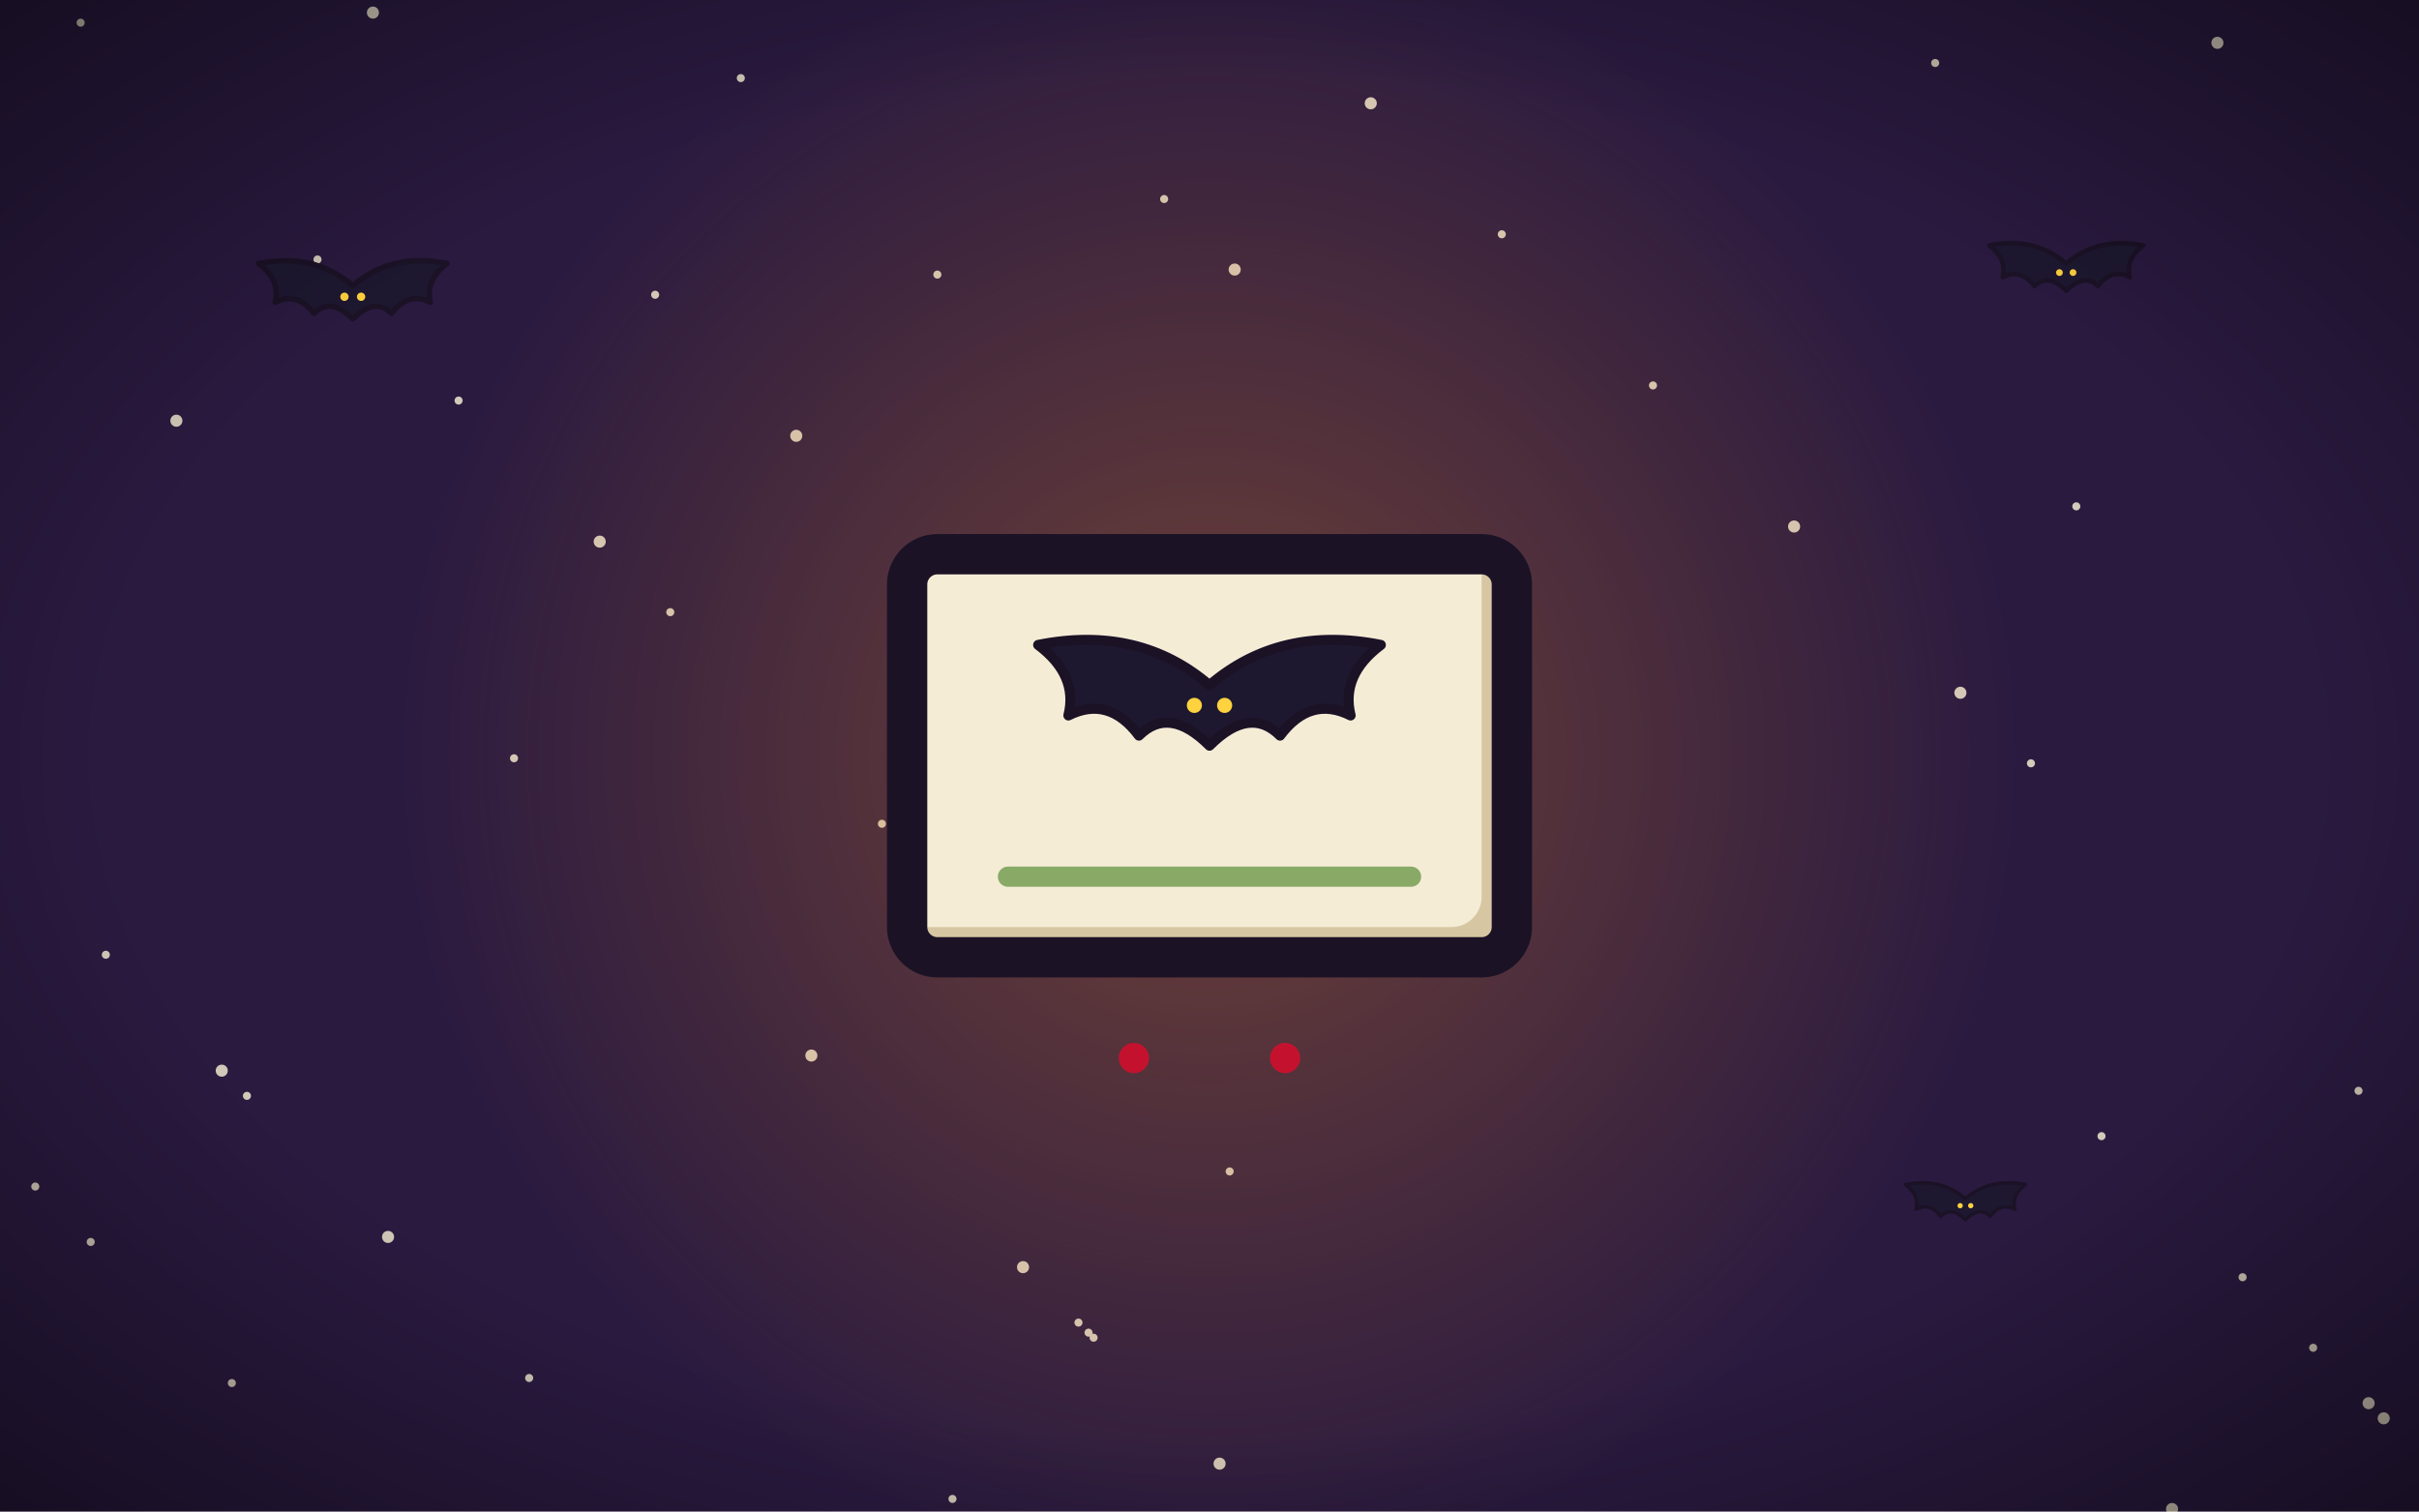
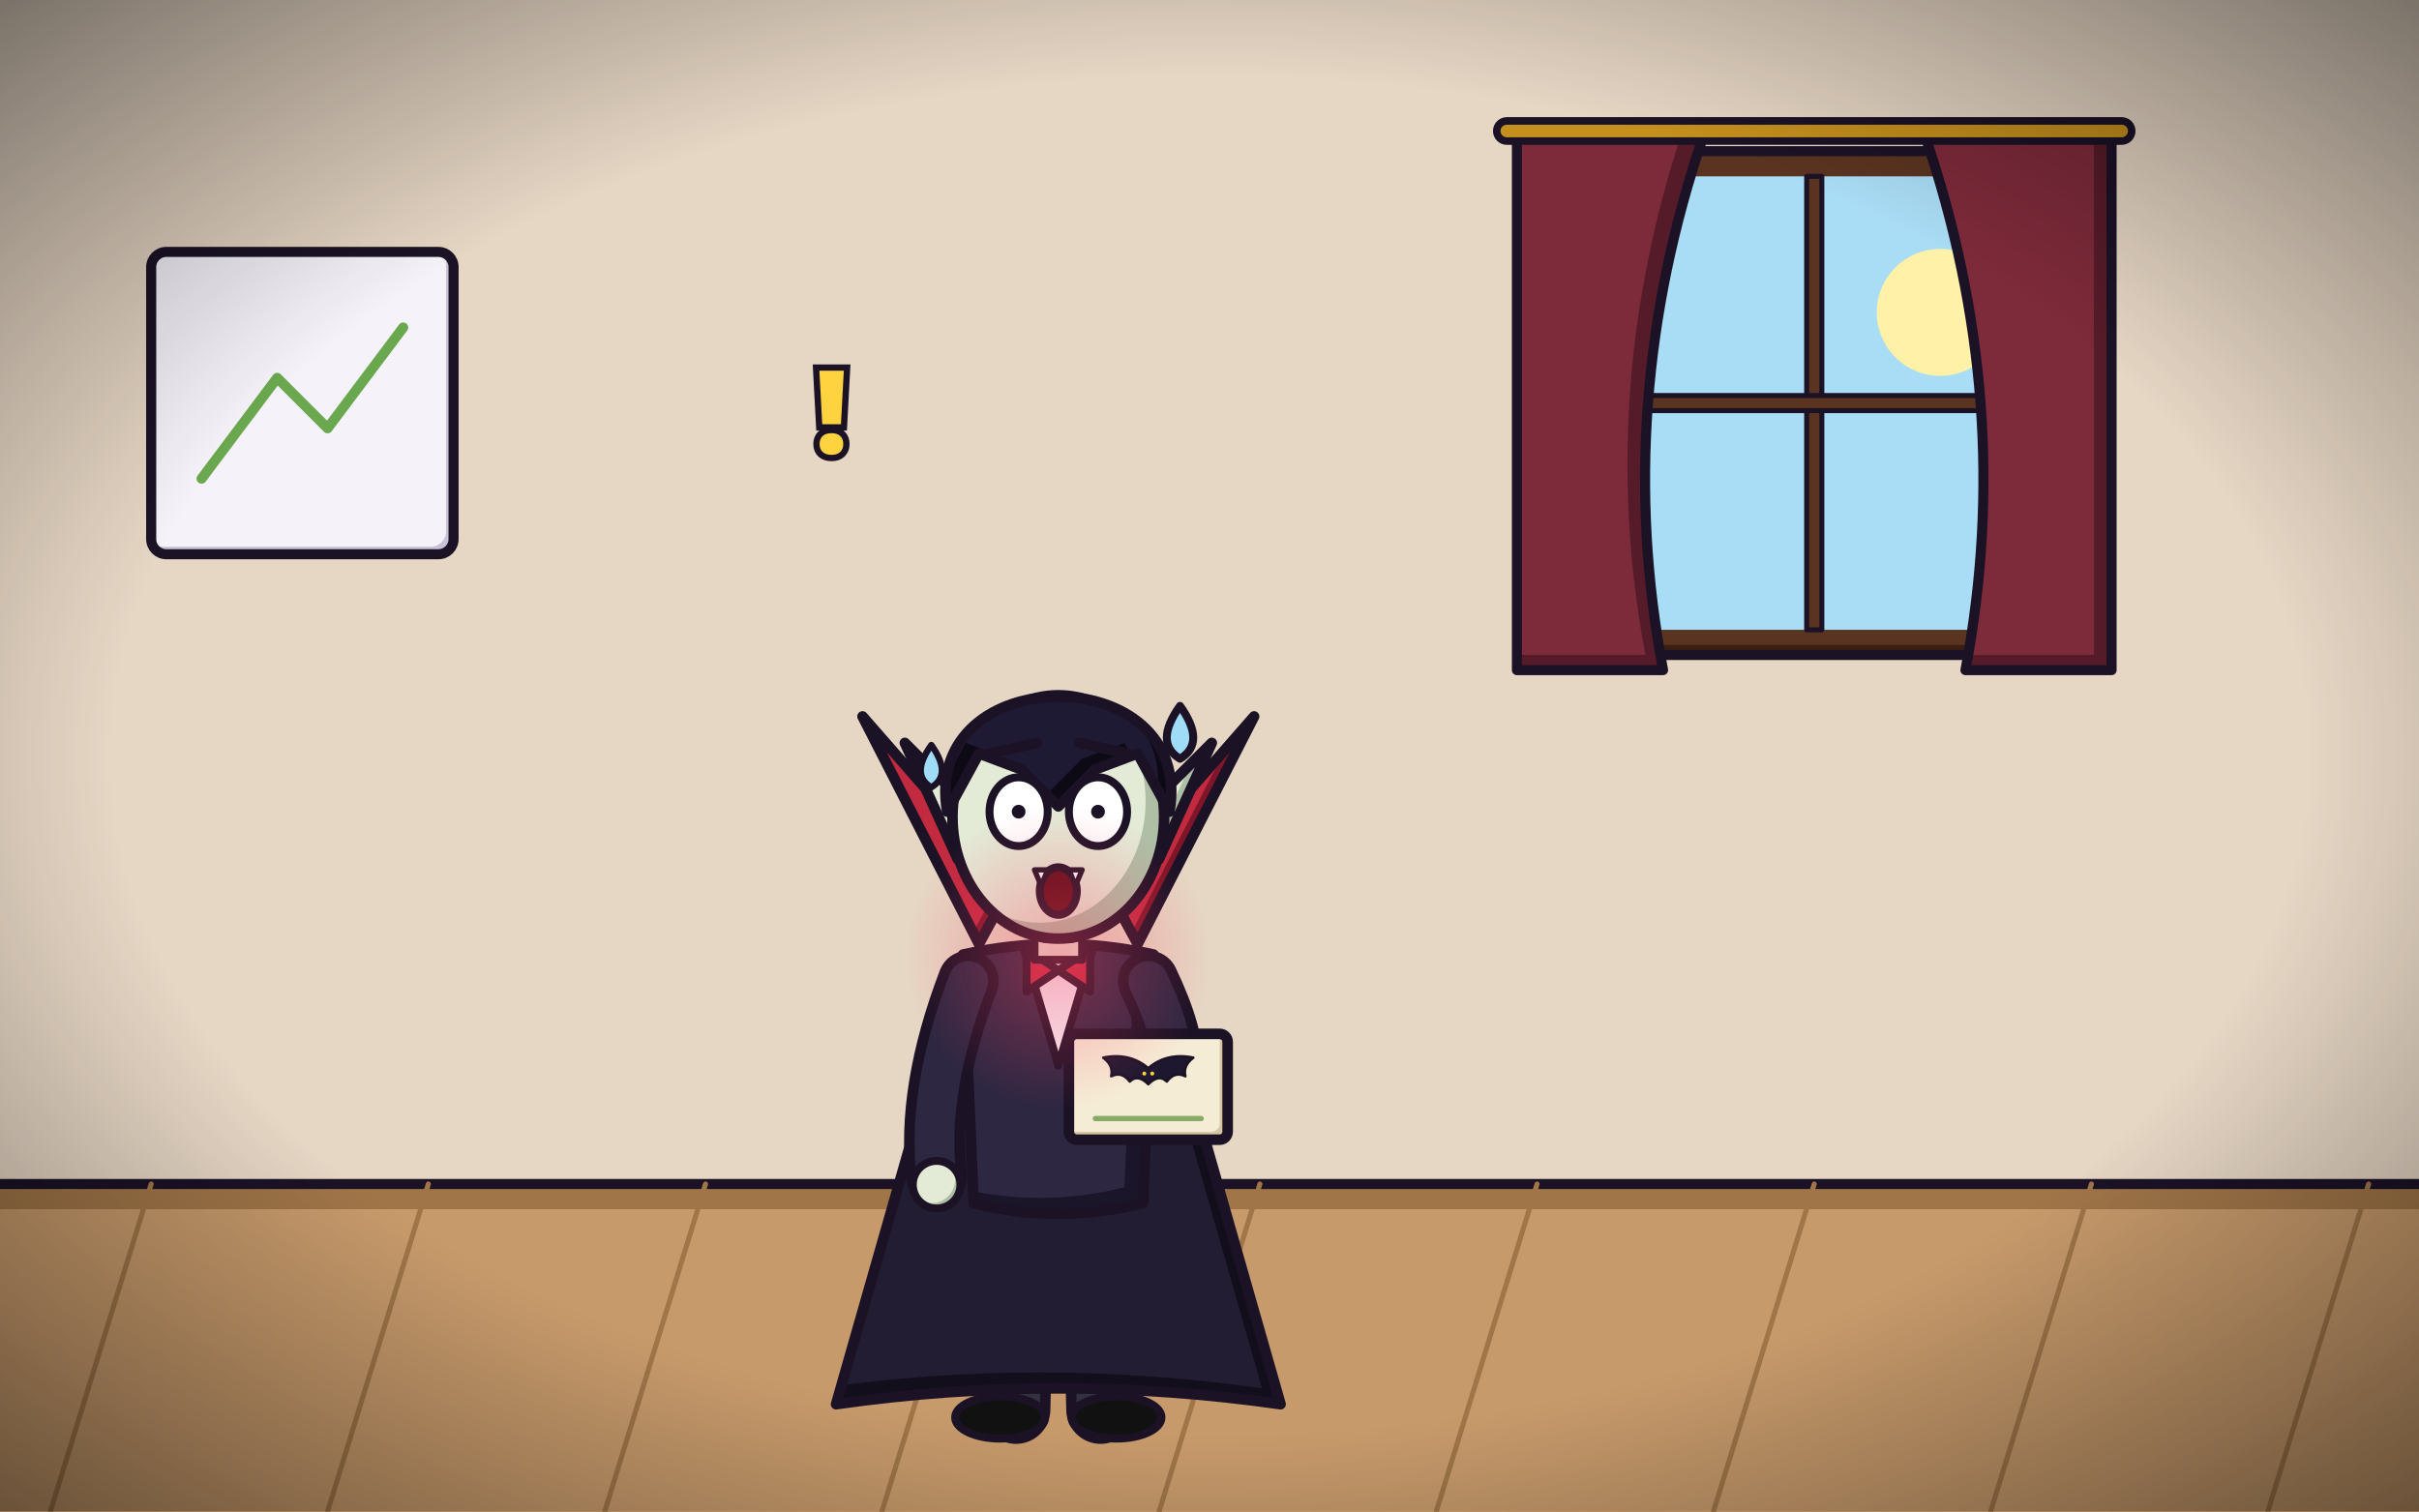
<svg xmlns="http://www.w3.org/2000/svg" viewBox="0 0 960 600" width="960" height="600">
-   <g fill="#2a1a40" stroke="none">
-     <rect x="0" y="0" width="960" height="600" rx="0" />
-   </g>
-   <g fill="#fff6d8" stroke="none" opacity="0.8">
-     <ellipse cx="778" cy="275" rx="2.4" ry="2.4" />
-     <ellipse cx="432" cy="529" rx="1.6" ry="1.6" />
-     <ellipse cx="806" cy="303" rx="1.6" ry="1.6" />
-     <ellipse cx="940" cy="557" rx="2.4" ry="2.4" />
-     <ellipse cx="834" cy="451" rx="1.6" ry="1.6" />
-     <ellipse cx="488" cy="465" rx="1.6" ry="1.6" />
-     <ellipse cx="862" cy="599" rx="2.4" ry="2.4" />
-     <ellipse cx="36" cy="493" rx="1.6" ry="1.6" />
-     <ellipse cx="890" cy="507" rx="1.6" ry="1.6" />
-     <ellipse cx="544" cy="41" rx="2.4" ry="2.4" />
-     <ellipse cx="918" cy="535" rx="1.6" ry="1.6" />
-     <ellipse cx="92" cy="549" rx="1.6" ry="1.6" />
-     <ellipse cx="946" cy="563" rx="2.4" ry="2.4" />
-     <ellipse cx="600" cy="337" rx="1.6" ry="1.6" />
-     <ellipse cx="14" cy="471" rx="1.6" ry="1.6" />
-     <ellipse cx="148" cy="5" rx="2.4" ry="2.4" />
-     <ellipse cx="42" cy="379" rx="1.6" ry="1.6" />
-     <ellipse cx="656" cy="153" rx="1.6" ry="1.6" />
-     <ellipse cx="70" cy="167" rx="2.4" ry="2.4" />
-     <ellipse cx="204" cy="301" rx="1.6" ry="1.6" />
-     <ellipse cx="98" cy="435" rx="1.6" ry="1.6" />
-     <ellipse cx="712" cy="209" rx="2.4" ry="2.4" />
-     <ellipse cx="126" cy="103" rx="1.6" ry="1.6" />
-     <ellipse cx="260" cy="117" rx="1.6" ry="1.6" />
-     <ellipse cx="154" cy="491" rx="2.4" ry="2.4" />
-     <ellipse cx="768" cy="25" rx="1.6" ry="1.6" />
-     <ellipse cx="182" cy="159" rx="1.6" ry="1.6" />
-     <ellipse cx="316" cy="173" rx="2.4" ry="2.4" />
-     <ellipse cx="210" cy="547" rx="1.6" ry="1.6" />
-     <ellipse cx="824" cy="201" rx="1.6" ry="1.6" />
-     <ellipse cx="238" cy="215" rx="2.4" ry="2.4" />
-     <ellipse cx="372" cy="109" rx="1.6" ry="1.6" />
-     <ellipse cx="266" cy="243" rx="1.6" ry="1.6" />
-     <ellipse cx="880" cy="17" rx="2.4" ry="2.4" />
-     <ellipse cx="294" cy="31" rx="1.6" ry="1.6" />
-     <ellipse cx="428" cy="525" rx="1.6" ry="1.6" />
-     <ellipse cx="322" cy="419" rx="2.4" ry="2.4" />
-     <ellipse cx="936" cy="433" rx="1.6" ry="1.6" />
-     <ellipse cx="350" cy="327" rx="1.6" ry="1.6" />
-     <ellipse cx="484" cy="581" rx="2.4" ry="2.4" />
-     <ellipse cx="378" cy="595" rx="1.6" ry="1.6" />
-     <ellipse cx="32" cy="9" rx="1.6" ry="1.6" />
-     <ellipse cx="406" cy="503" rx="2.4" ry="2.4" />
-     <ellipse cx="540" cy="277" rx="1.6" ry="1.6" />
-     <ellipse cx="434" cy="531" rx="1.6" ry="1.6" />
-     <ellipse cx="88" cy="425" rx="2.4" ry="2.4" />
-     <ellipse cx="462" cy="79" rx="1.6" ry="1.6" />
-     <ellipse cx="596" cy="93" rx="1.6" ry="1.6" />
-     <ellipse cx="490" cy="107" rx="2.4" ry="2.4" />
-     <ellipse cx="144" cy="121" rx="1.6" ry="1.6" />
+   <g fill="#e6d6c4" stroke="none">
+     <rect x="0" y="0" width="960" height="470" rx="0" />
+   </g>
+   <clipPath id="c0">
+     <rect x="-10" y="470" width="980" height="140" rx="0" />
+   </clipPath>
+   <g clip-path="url(#c0)" stroke="none">
+     <g fill="#a07548">
+       <rect x="-10" y="470" width="980" height="140" rx="0" />
+     </g>
+     <g fill="#c79a6b" transform="translate(0,10)">
+       <rect x="-10" y="470" width="980" height="140" rx="0" />
+     </g>
+   </g>
+   <g fill="none" stroke="#1b1226" stroke-width="4" stroke-linejoin="round">
+     <rect x="-10" y="470" width="980" height="140" rx="0" />
+   </g>
+   <path d="M60,470 L20,600" fill="none" stroke="#a07548" stroke-width="2" stroke-linecap="round" stroke-linejoin="round" />
+   <path d="M170,470 L130,600" fill="none" stroke="#a07548" stroke-width="2" stroke-linecap="round" stroke-linejoin="round" />
+   <path d="M280,470 L240,600" fill="none" stroke="#a07548" stroke-width="2" stroke-linecap="round" stroke-linejoin="round" />
+   <path d="M390,470 L350,600" fill="none" stroke="#a07548" stroke-width="2" stroke-linecap="round" stroke-linejoin="round" />
+   <path d="M500,470 L460,600" fill="none" stroke="#a07548" stroke-width="2" stroke-linecap="round" stroke-linejoin="round" />
+   <path d="M610,470 L570,600" fill="none" stroke="#a07548" stroke-width="2" stroke-linecap="round" stroke-linejoin="round" />
+   <path d="M720,470 L680,600" fill="none" stroke="#a07548" stroke-width="2" stroke-linecap="round" stroke-linejoin="round" />
+   <path d="M830,470 L790,600" fill="none" stroke="#a07548" stroke-width="2" stroke-linecap="round" stroke-linejoin="round" />
+   <path d="M940,470 L900,600" fill="none" stroke="#a07548" stroke-width="2" stroke-linecap="round" stroke-linejoin="round" />
+   <clipPath id="c1">
+     <rect x="610" y="60" width="220" height="200" rx="4" />
+   </clipPath>
+   <g clip-path="url(#c1)" stroke="none">
+     <g fill="#3b2012">
+       <rect x="610" y="60" width="220" height="200" rx="4" />
+     </g>
+     <g fill="#5a3420" transform="translate(-4,-4)">
+       <rect x="610" y="60" width="220" height="200" rx="4" />
+     </g>
+   </g>
+   <g fill="none" stroke="#1b1226" stroke-width="4" stroke-linejoin="round">
+     <rect x="610" y="60" width="220" height="200" rx="4" />
+   </g>
+   <g fill="#a9dcf5" stroke="none">
+     <rect x="620" y="70" width="200" height="180" rx="0" />
+   </g>
+   <g fill="#fff2a8" stroke="none">
+     <ellipse cx="770.0" cy="124.0" rx="25.2" ry="25.2" />
+   </g>
+   <g fill="#5a3420" stroke="#1b1226" stroke-width="2" stroke-linejoin="round" stroke-linecap="round">
+     <rect x="717.0" y="70" width="6" height="180" rx="0" />
+     <rect x="620" y="157.0" width="200" height="6" rx="0" />
+   </g>
+   <clipPath id="c2">
+     <path d="M602,54 L676.0,54 Q640.0,160.0 660.0,266 L602,266 Z" />
+   </clipPath>
+   <g clip-path="url(#c2)" stroke="none">
+     <g fill="#561b28">
+       <path d="M602,54 L676.0,54 Q640.0,160.0 660.0,266 L602,266 Z" />
+     </g>
+     <g fill="#7d2a3a" transform="translate(-7,-6)">
+       <path d="M602,54 L676.0,54 Q640.0,160.0 660.0,266 L602,266 Z" />
+     </g>
+   </g>
+   <g fill="none" stroke="#1b1226" stroke-width="4" stroke-linejoin="round">
+     <path d="M602,54 L676.0,54 Q640.0,160.0 660.0,266 L602,266 Z" />
+   </g>
+   <clipPath id="c3">
+     <path d="M838,54 L764.0,54 Q800.0,160.0 780.0,266 L838,266 Z" />
+   </clipPath>
+   <g clip-path="url(#c3)" stroke="none">
+     <g fill="#561b28">
+       <path d="M838,54 L764.0,54 Q800.0,160.0 780.0,266 L838,266 Z" />
+     </g>
+     <g fill="#7d2a3a" transform="translate(-7,-6)">
+       <path d="M838,54 L764.0,54 Q800.0,160.0 780.0,266 L838,266 Z" />
+     </g>
+   </g>
+   <g fill="none" stroke="#1b1226" stroke-width="4" stroke-linejoin="round">
+     <path d="M838,54 L764.0,54 Q800.0,160.0 780.0,266 L838,266 Z" />
+   </g>
+   <g fill="#c48f1d" stroke="#1b1226" stroke-width="3" stroke-linejoin="round" stroke-linecap="round">
+     <rect x="594" y="48" width="252" height="8" rx="4" />
+   </g>
+   <clipPath id="c4">
+     <rect x="60" y="100" width="120" height="120" rx="6" />
+   </clipPath>
+   <g clip-path="url(#c4)" stroke="none">
+     <g fill="#c9c2d6">
+       <rect x="60" y="100" width="120" height="120" rx="6" />
+     </g>
+     <g fill="#f6f2fa" transform="translate(-3,-3)">
+       <rect x="60" y="100" width="120" height="120" rx="6" />
+     </g>
+   </g>
+   <g fill="none" stroke="#1b1226" stroke-width="4" stroke-linejoin="round">
+     <rect x="60" y="100" width="120" height="120" rx="6" />
+   </g>
+   <path d="M80,190 L110,150 L130,170 L160,130" fill="none" stroke="#6aa84f" stroke-width="4" stroke-linecap="round" stroke-linejoin="round" />
+   <g transform="translate(420,570) scale(1.05,1.05)">
+     <path d="M-14,-92 L-16,-10" fill="none" stroke="#1b1226" stroke-width="26" stroke-linecap="round" stroke-linejoin="round" />
+     <path d="M-14,-92 L-16,-10" fill="none" stroke="#33303f" stroke-width="18" stroke-linecap="round" stroke-linejoin="round" />
+     <path d="M14,-92 L16,-10" fill="none" stroke="#1b1226" stroke-width="26" stroke-linecap="round" stroke-linejoin="round" />
+     <path d="M14,-92 L16,-10" fill="none" stroke="#33303f" stroke-width="18" stroke-linecap="round" stroke-linejoin="round" />
+     <g fill="#111" stroke="#1b1226" stroke-width="3" stroke-linejoin="round" stroke-linecap="round">
+       <ellipse cx="-22" cy="-7" rx="17" ry="8" />
+     </g>
+     <g fill="#111" stroke="#1b1226" stroke-width="3" stroke-linejoin="round" stroke-linecap="round">
+       <ellipse cx="22" cy="-7" rx="17" ry="8" />
+     </g>
+     <g transform="translate(0,0) scale(1,1)">
+       <clipPath id="c5">
+         <path d="M-36,-180 L-84,-12 Q0,-24 84,-12 L36,-180 Z" />
+       </clipPath>
+       <g clip-path="url(#c5)" stroke="none">
+         <g fill="#120e1c">
+           <path d="M-36,-180 L-84,-12 Q0,-24 84,-12 L36,-180 Z" />
+         </g>
+         <g fill="#231d33" transform="translate(-7,-6)">
+           <path d="M-36,-180 L-84,-12 Q0,-24 84,-12 L36,-180 Z" />
+         </g>
+       </g>
+       <g fill="none" stroke="#1b1226" stroke-width="4" stroke-linejoin="round">
+         <path d="M-36,-180 L-84,-12 Q0,-24 84,-12 L36,-180 Z" />
+       </g>
+       <clipPath id="c6">
+         <path d="M-30,-186 L-74,-272 L-18,-208 Z" />
+       </clipPath>
+       <g clip-path="url(#c6)" stroke="none">
+         <g fill="#7f1528">
+           <path d="M-30,-186 L-74,-272 L-18,-208 Z" />
+         </g>
+         <g fill="#c22a40" transform="translate(-3,-3)">
+           <path d="M-30,-186 L-74,-272 L-18,-208 Z" />
+         </g>
+       </g>
+       <g fill="none" stroke="#1b1226" stroke-width="4" stroke-linejoin="round">
+         <path d="M-30,-186 L-74,-272 L-18,-208 Z" />
+       </g>
+       <clipPath id="c7">
+         <path d="M30,-186 L74,-272 L18,-208 Z" />
+       </clipPath>
+       <g clip-path="url(#c7)" stroke="none">
+         <g fill="#7f1528">
+           <path d="M30,-186 L74,-272 L18,-208 Z" />
+         </g>
+         <g fill="#c22a40" transform="translate(-3,-3)">
+           <path d="M30,-186 L74,-272 L18,-208 Z" />
+         </g>
+       </g>
+       <g fill="none" stroke="#1b1226" stroke-width="4" stroke-linejoin="round">
+         <path d="M30,-186 L74,-272 L18,-208 Z" />
+       </g>
+       <clipPath id="c8">
+         <path d="M-36,-182 Q0,-190 36,-182 L32,-88 Q0,-80 -32,-88 Z" />
+       </clipPath>
+       <g clip-path="url(#c8)" stroke="none">
+         <g fill="#1a1528">
+           <path d="M-36,-182 Q0,-190 36,-182 L32,-88 Q0,-80 -32,-88 Z" />
+         </g>
+         <g fill="#2e2742" transform="translate(-7,-6)">
+           <path d="M-36,-182 Q0,-190 36,-182 L32,-88 Q0,-80 -32,-88 Z" />
+         </g>
+       </g>
+       <g fill="none" stroke="#1b1226" stroke-width="4" stroke-linejoin="round">
+         <path d="M-36,-182 Q0,-190 36,-182 L32,-88 Q0,-80 -32,-88 Z" />
+       </g>
+       <g fill="#f4f0f7" stroke="#1b1226" stroke-width="3" stroke-linejoin="round" stroke-linecap="round">
+         <polygon points="-13,-184 13,-184 0,-140" />
+       </g>
+       <g fill="#c22a40" stroke="#1b1226" stroke-width="3" stroke-linejoin="round" stroke-linecap="round">
+         <polygon points="0,-176 -12,-184 -12,-168" />
+         <polygon points="0,-176 12,-184 12,-168" />
+       </g>
+       <g fill="#e3ead6" stroke="#1b1226" stroke-width="3" stroke-linejoin="round" stroke-linecap="round">
+         <rect x="-9" y="-198" width="18" height="18" rx="0" />
+       </g>
+       <g fill="#5a0d18" stroke="none">
+         <ellipse cx="-5" cy="-189" rx="2.6" ry="2.6" />
+         <ellipse cx="5" cy="-189" rx="2.6" ry="2.6" />
+       </g>
+       <clipPath id="c9">
+         <path d="M-36,-240 L-58,-262 L-38,-218 Z" />
+       </clipPath>
+       <g clip-path="url(#c9)" stroke="none">
+         <g fill="#aebfa6">
+           <path d="M-36,-240 L-58,-262 L-38,-218 Z" />
+         </g>
+         <g fill="#e3ead6" transform="translate(-3,-3)">
+           <path d="M-36,-240 L-58,-262 L-38,-218 Z" />
+         </g>
+       </g>
+       <g fill="none" stroke="#1b1226" stroke-width="4" stroke-linejoin="round">
+         <path d="M-36,-240 L-58,-262 L-38,-218 Z" />
+       </g>
+       <clipPath id="c10">
+         <path d="M36,-240 L58,-262 L38,-218 Z" />
+       </clipPath>
+       <g clip-path="url(#c10)" stroke="none">
+         <g fill="#aebfa6">
+           <path d="M36,-240 L58,-262 L38,-218 Z" />
+         </g>
+         <g fill="#e3ead6" transform="translate(-3,-3)">
+           <path d="M36,-240 L58,-262 L38,-218 Z" />
+         </g>
+       </g>
+       <g fill="none" stroke="#1b1226" stroke-width="4" stroke-linejoin="round">
+         <path d="M36,-240 L58,-262 L38,-218 Z" />
+       </g>
+       <clipPath id="c11">
+         <ellipse cx="0" cy="-234" rx="40" ry="46" />
+       </clipPath>
+       <g clip-path="url(#c11)" stroke="none">
+         <g fill="#aebfa6">
+           <ellipse cx="0" cy="-234" rx="40" ry="46" />
+         </g>
+         <g fill="#e3ead6" transform="translate(-7,-6)">
+           <ellipse cx="0" cy="-234" rx="40" ry="46" />
+         </g>
+       </g>
+       <g fill="none" stroke="#1b1226" stroke-width="4" stroke-linejoin="round">
+         <ellipse cx="0" cy="-234" rx="40" ry="46" />
+       </g>
+       <clipPath id="c12">
+         <path d="M-42,-236 C-52,-294 52,-294 42,-236 L30,-258 L14,-252 L0,-238 L-14,-252 L-30,-258 Z" />
+       </clipPath>
+       <g clip-path="url(#c12)" stroke="none">
+         <g fill="#0d0a16">
+           <path d="M-42,-236 C-52,-294 52,-294 42,-236 L30,-258 L14,-252 L0,-238 L-14,-252 L-30,-258 Z" />
+         </g>
+         <g fill="#1f1a33" transform="translate(-5,-4)">
+           <path d="M-42,-236 C-52,-294 52,-294 42,-236 L30,-258 L14,-252 L0,-238 L-14,-252 L-30,-258 Z" />
+         </g>
+       </g>
+       <g fill="none" stroke="#1b1226" stroke-width="4" stroke-linejoin="round">
+         <path d="M-42,-236 C-52,-294 52,-294 42,-236 L30,-258 L14,-252 L0,-238 L-14,-252 L-30,-258 Z" />
+       </g>
+       <g fill="#fff" stroke="#1b1226" stroke-width="3" stroke-linejoin="round" stroke-linecap="round">
+         <ellipse cx="-15" cy="-236" rx="11" ry="13" />
+       </g>
+       <g fill="#1b1226" stroke="none">
+         <ellipse cx="-15" cy="-236" rx="2.6" ry="2.6" />
+       </g>
+       <g fill="#fff" stroke="#1b1226" stroke-width="3" stroke-linejoin="round" stroke-linecap="round">
+         <ellipse cx="15" cy="-236" rx="11" ry="13" />
+       </g>
+       <g fill="#1b1226" stroke="none">
+         <ellipse cx="15" cy="-236" rx="2.6" ry="2.6" />
+       </g>
+       <path d="M-26,-258 L-8,-262" fill="none" stroke="#1b1226" stroke-width="4" stroke-linecap="round" stroke-linejoin="round" />
+       <path d="M8,-262 L26,-258" fill="none" stroke="#1b1226" stroke-width="4" stroke-linecap="round" stroke-linejoin="round" />
+       <g fill="#5a0d18" stroke="#1b1226" stroke-width="3" stroke-linejoin="round" stroke-linecap="round">
+         <ellipse cx="0" cy="-206" rx="7" ry="9" />
+       </g>
+       <g fill="#fff" stroke="#1b1226" stroke-width="2" stroke-linejoin="round" stroke-linecap="round">
+         <polygon points="-9,-214 -4,-214 -6.5,-208" />
+       </g>
+       <g fill="#fff" stroke="#1b1226" stroke-width="2" stroke-linejoin="round" stroke-linecap="round">
+         <polygon points="4,-214 9,-214 6.5,-208" />
+       </g>
+       <g transform="translate(46,-262) scale(1,1)">
+         <g fill="#9fdcf5" stroke="#1b1226" stroke-width="3" stroke-linejoin="round" stroke-linecap="round">
+           <path d="M0,-14 Q10,0 0,6 Q-10,0 0,-14 Z" />
+         </g>
+       </g>
+       <g transform="translate(-48,-250) scale(0.8,0.8)">
+         <g fill="#9fdcf5" stroke="#1b1226" stroke-width="3" stroke-linejoin="round" stroke-linecap="round">
+           <path d="M0,-14 Q10,0 0,6 Q-10,0 0,-14 Z" />
+         </g>
+       </g>
+       <path d="M-34,-172 Q-50,-130 -46,-98" fill="none" stroke="#1b1226" stroke-width="23" stroke-linecap="round" stroke-linejoin="round" />
+       <path d="M-34,-172 Q-50,-130 -46,-98" fill="none" stroke="#2e2742" stroke-width="15" stroke-linecap="round" stroke-linejoin="round" />
+       <path d="M34,-172 Q54,-130 30,-128" fill="none" stroke="#1b1226" stroke-width="23" stroke-linecap="round" stroke-linejoin="round" />
+       <path d="M34,-172 Q54,-130 30,-128" fill="none" stroke="#2e2742" stroke-width="15" stroke-linecap="round" stroke-linejoin="round" />
+       <clipPath id="c13">
+         <ellipse cx="-46" cy="-95" rx="9" ry="9" />
+       </clipPath>
+       <g clip-path="url(#c13)" stroke="none">
+         <g fill="#aebfa6">
+           <ellipse cx="-46" cy="-95" rx="9" ry="9" />
+         </g>
+         <g fill="#e3ead6" transform="translate(-2,-2)">
+           <ellipse cx="-46" cy="-95" rx="9" ry="9" />
+         </g>
+       </g>
+       <g fill="none" stroke="#1b1226" stroke-width="3" stroke-linejoin="round">
+         <ellipse cx="-46" cy="-95" rx="9" ry="9" />
+       </g>
+       <clipPath id="c14">
+         <ellipse cx="30" cy="-128" rx="9" ry="9" />
+       </clipPath>
+       <g clip-path="url(#c14)" stroke="none">
+         <g fill="#aebfa6">
+           <ellipse cx="30" cy="-128" rx="9" ry="9" />
+         </g>
+         <g fill="#e3ead6" transform="translate(-2,-2)">
+           <ellipse cx="30" cy="-128" rx="9" ry="9" />
+         </g>
+       </g>
+       <g fill="none" stroke="#1b1226" stroke-width="3" stroke-linejoin="round">
+         <ellipse cx="30" cy="-128" rx="9" ry="9" />
+       </g>
+       <g transform="translate(34,-132) scale(1,1)">
+         <clipPath id="c15">
+           <rect x="-30" y="-20" width="60" height="40" rx="3" />
+         </clipPath>
+         <g clip-path="url(#c15)" stroke="none">
+           <g fill="#d6c7a2">
+             <rect x="-30" y="-20" width="60" height="40" rx="3" />
+           </g>
+           <g fill="#f5ecd6" transform="translate(-3,-3)">
+             <rect x="-30" y="-20" width="60" height="40" rx="3" />
+           </g>
+         </g>
+         <g fill="none" stroke="#1b1226" stroke-width="4" stroke-linejoin="round">
+           <rect x="-30" y="-20" width="60" height="40" rx="3" />
+         </g>
+         <g transform="translate(0,-4) scale(1,1)">
+           <g transform="translate(0,0) scale(0.5,0.5)">
+             <g fill="#1d1830" stroke="#1b1226" stroke-width="2" stroke-linejoin="round" stroke-linecap="round">
+               <path d="M0,-6 Q-14,-18 -34,-14 Q-26,-8 -28,0 Q-20,-4 -14,4 Q-8,-2 0,6 Q8,-2 14,4 Q20,-4 28,0 Q26,-8 34,-14 Q14,-18 0,-6 Z" />
+             </g>
+             <g fill="#ffd23f" stroke="none">
+               <ellipse cx="-3" cy="-2" rx="1.5" ry="1.5" />
+               <ellipse cx="3" cy="-2" rx="1.5" ry="1.5" />
+             </g>
+           </g>
+         </g>
+         <path d="M-20,12 L20,12" fill="none" stroke="#8a6" stroke-width="2" stroke-linecap="round" stroke-linejoin="round" />
+       </g>
+     </g>
  </g>
  <defs>
-     <radialGradient id="gl0">
-       <stop offset="0" stop-color="#f28c28" stop-opacity="0.35" />
-       <stop offset="1" stop-color="#f28c28" stop-opacity="0" />
+     <radialGradient id="gl16">
+       <stop offset="0" stop-color="#ff4060" stop-opacity="0.4" />
+       <stop offset="1" stop-color="#ff4060" stop-opacity="0" />
    </radialGradient>
  </defs>
-   <ellipse cx="480" cy="300" rx="320" ry="320" fill="url(#gl0)" />
-   <g transform="translate(140,120) scale(1.1,1.1)">
-     <g fill="#1d1830" stroke="#1b1226" stroke-width="2" stroke-linejoin="round" stroke-linecap="round">
-       <path d="M0,-6 Q-14,-18 -34,-14 Q-26,-8 -28,0 Q-20,-4 -14,4 Q-8,-2 0,6 Q8,-2 14,4 Q20,-4 28,0 Q26,-8 34,-14 Q14,-18 0,-6 Z" />
-     </g>
-     <g fill="#ffd23f" stroke="none">
-       <ellipse cx="-3" cy="-2" rx="1.5" ry="1.5" />
-       <ellipse cx="3" cy="-2" rx="1.5" ry="1.5" />
-     </g>
-   </g>
-   <g transform="translate(820,110) scale(0.9,0.9)">
-     <g fill="#1d1830" stroke="#1b1226" stroke-width="2" stroke-linejoin="round" stroke-linecap="round">
-       <path d="M0,-6 Q-14,-18 -34,-14 Q-26,-8 -28,0 Q-20,-4 -14,4 Q-8,-2 0,6 Q8,-2 14,4 Q20,-4 28,0 Q26,-8 34,-14 Q14,-18 0,-6 Z" />
-     </g>
-     <g fill="#ffd23f" stroke="none">
-       <ellipse cx="-3" cy="-2" rx="1.5" ry="1.5" />
-       <ellipse cx="3" cy="-2" rx="1.5" ry="1.5" />
-     </g>
-   </g>
-   <g transform="translate(780,480) scale(0.7,0.7)">
-     <g fill="#1d1830" stroke="#1b1226" stroke-width="2" stroke-linejoin="round" stroke-linecap="round">
-       <path d="M0,-6 Q-14,-18 -34,-14 Q-26,-8 -28,0 Q-20,-4 -14,4 Q-8,-2 0,6 Q8,-2 14,4 Q20,-4 28,0 Q26,-8 34,-14 Q14,-18 0,-6 Z" />
-     </g>
-     <g fill="#ffd23f" stroke="none">
-       <ellipse cx="-3" cy="-2" rx="1.5" ry="1.5" />
-       <ellipse cx="3" cy="-2" rx="1.5" ry="1.5" />
-     </g>
-   </g>
-   <g transform="translate(480,300) scale(4,4)">
-     <clipPath id="c1">
-       <rect x="-30" y="-20" width="60" height="40" rx="3" />
-     </clipPath>
-     <g clip-path="url(#c1)" stroke="none">
-       <g fill="#d6c7a2">
-         <rect x="-30" y="-20" width="60" height="40" rx="3" />
-       </g>
-       <g fill="#f5ecd6" transform="translate(-3,-3)">
-         <rect x="-30" y="-20" width="60" height="40" rx="3" />
-       </g>
-     </g>
-     <g fill="none" stroke="#1b1226" stroke-width="4" stroke-linejoin="round">
-       <rect x="-30" y="-20" width="60" height="40" rx="3" />
-     </g>
-     <g transform="translate(0,-4) scale(1,1)">
-       <g transform="translate(0,0) scale(0.5,0.5)">
-         <g fill="#1d1830" stroke="#1b1226" stroke-width="2" stroke-linejoin="round" stroke-linecap="round">
-           <path d="M0,-6 Q-14,-18 -34,-14 Q-26,-8 -28,0 Q-20,-4 -14,4 Q-8,-2 0,6 Q8,-2 14,4 Q20,-4 28,0 Q26,-8 34,-14 Q14,-18 0,-6 Z" />
-         </g>
-         <g fill="#ffd23f" stroke="none">
-           <ellipse cx="-3" cy="-2" rx="1.5" ry="1.5" />
-           <ellipse cx="3" cy="-2" rx="1.5" ry="1.5" />
-         </g>
-       </g>
-     </g>
-     <path d="M-20,12 L20,12" fill="none" stroke="#8a6" stroke-width="2" stroke-linecap="round" stroke-linejoin="round" />
-   </g>
-   <g fill="#c4122e" stroke="none">
-     <ellipse cx="450" cy="420" rx="6" ry="6" />
-     <ellipse cx="510" cy="420" rx="6" ry="6" />
+   <ellipse cx="420" cy="380" rx="60" ry="60" fill="url(#gl16)" />
+   <g transform="translate(330,180) scale(1,1)">
+     <text x="0" y="0" font-family="Open Sans, Arial, sans-serif" font-size="46" font-weight="800" fill="#ffd23f" text-anchor="middle" stroke="#1b1226" stroke-width="5" paint-order="stroke">!</text>
  </g>
  <defs>
-     <radialGradient id="vg2" cx="0.5" cy="0.5" r="0.75">
+     <radialGradient id="vg17" cx="0.5" cy="0.5" r="0.75">
      <stop offset="0.6" stop-color="#000" stop-opacity="0" />
      <stop offset="1" stop-color="#000" stop-opacity="0.55" />
    </radialGradient>
  </defs>
-   <rect width="960" height="600" fill="url(#vg2)" />
+   <rect width="960" height="600" fill="url(#vg17)" />
</svg>
